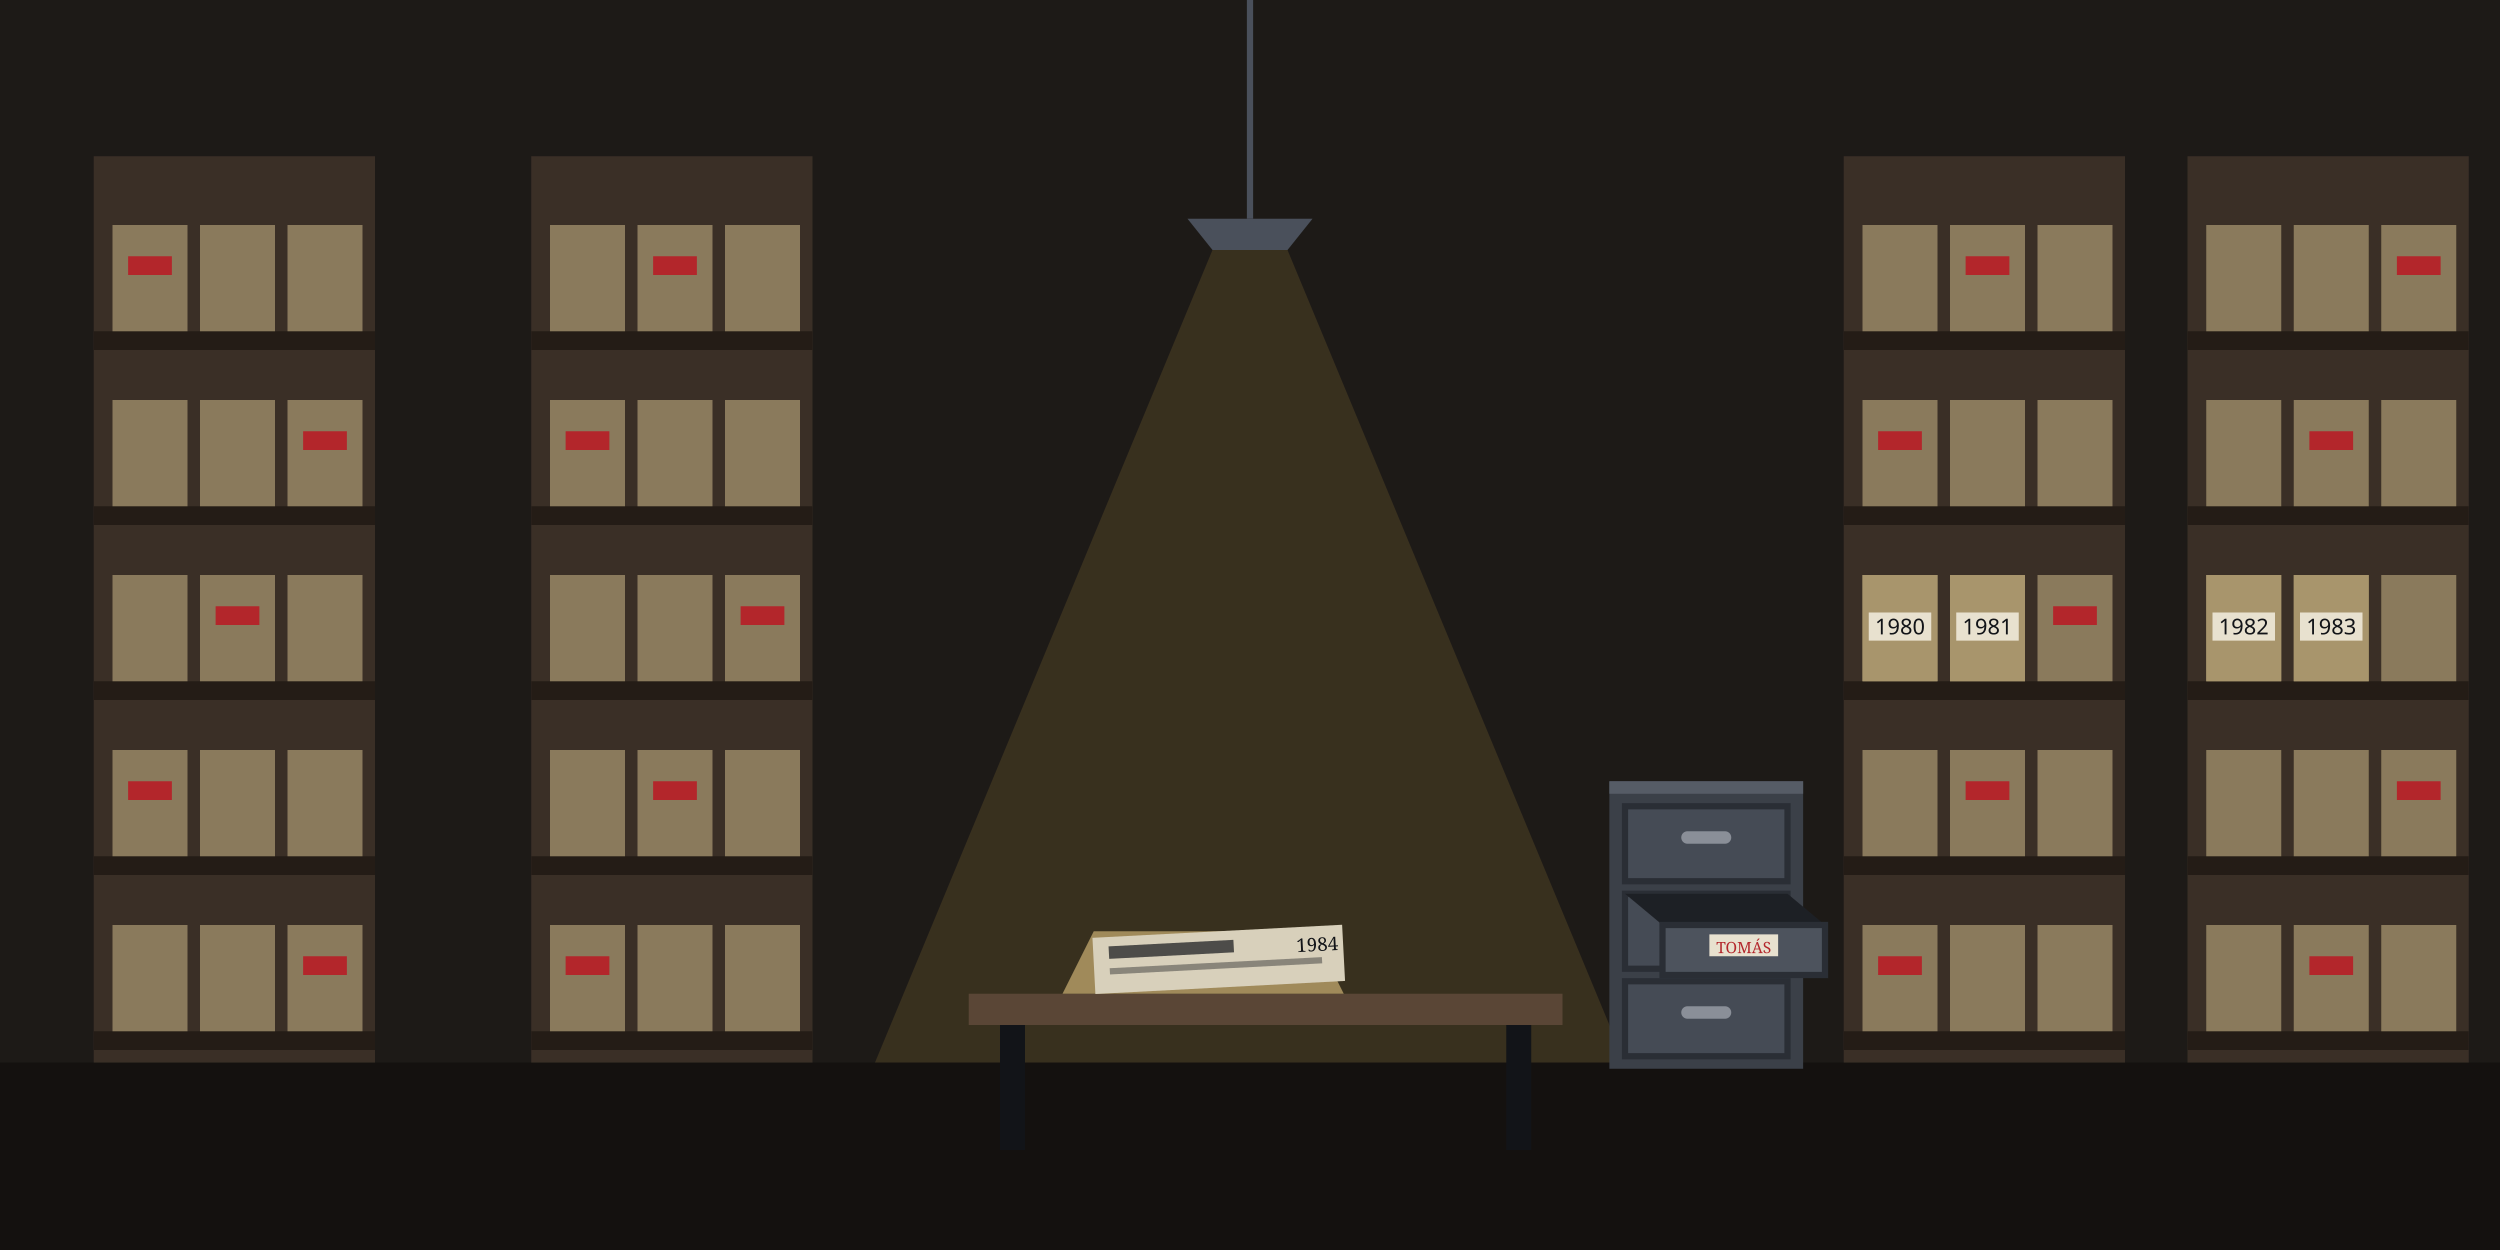
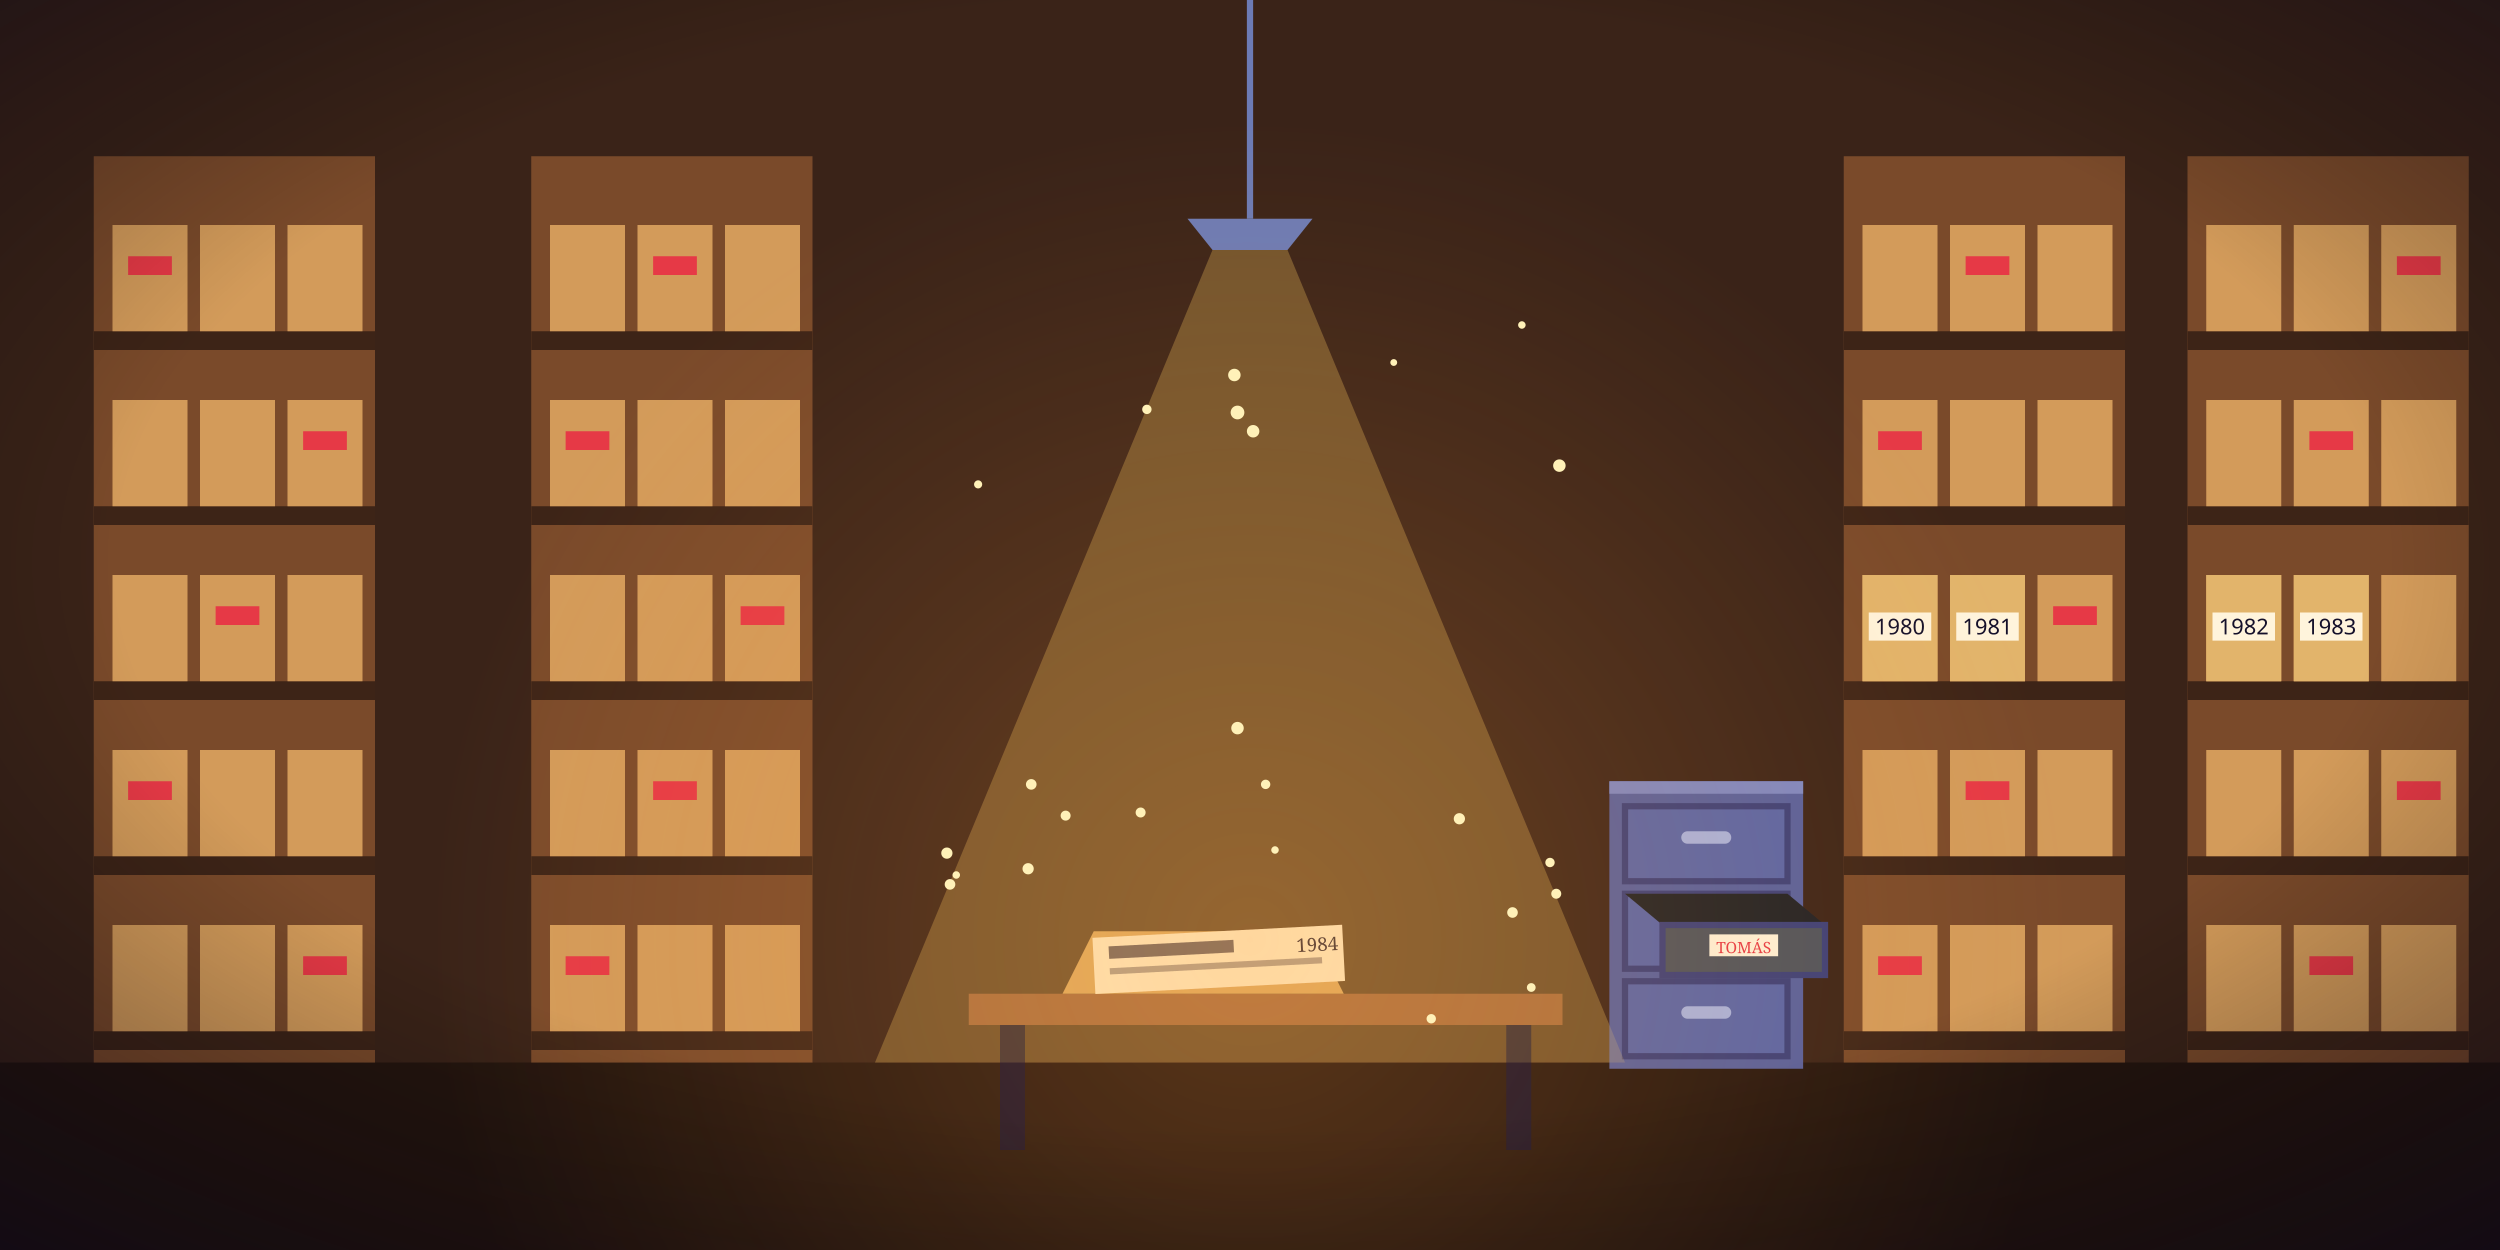
<svg xmlns="http://www.w3.org/2000/svg" viewBox="0 0 800 400" width="800" height="400">
  <defs />
-   <rect width="800" height="400" fill="#1d1a17" />
-   <rect y="340" width="800" height="60" fill="#14110f" />
-   <rect x="30" y="50" width="90" height="290" fill="#3a2f26" />
-   <rect x="30" y="106" width="90" height="6" fill="#241c16" />
-   <rect x="36" y="72" width="24" height="34" fill="#8a7a5c" />
-   <rect x="41" y="82" width="14" height="6" fill="#b3262b" />
-   <rect x="64" y="72" width="24" height="34" fill="#8a7a5c" />
-   <rect x="92" y="72" width="24" height="34" fill="#8a7a5c" />
-   <rect x="30" y="162" width="90" height="6" fill="#241c16" />
-   <rect x="36" y="128" width="24" height="34" fill="#8a7a5c" />
-   <rect x="64" y="128" width="24" height="34" fill="#8a7a5c" />
-   <rect x="92" y="128" width="24" height="34" fill="#8a7a5c" />
-   <rect x="97" y="138" width="14" height="6" fill="#b3262b" />
-   <rect x="30" y="218" width="90" height="6" fill="#241c16" />
-   <rect x="36" y="184" width="24" height="34" fill="#8a7a5c" />
-   <rect x="64" y="184" width="24" height="34" fill="#8a7a5c" />
-   <rect x="69" y="194" width="14" height="6" fill="#b3262b" />
-   <rect x="92" y="184" width="24" height="34" fill="#8a7a5c" />
-   <rect x="30" y="274" width="90" height="6" fill="#241c16" />
-   <rect x="36" y="240" width="24" height="34" fill="#8a7a5c" />
-   <rect x="41" y="250" width="14" height="6" fill="#b3262b" />
-   <rect x="64" y="240" width="24" height="34" fill="#8a7a5c" />
-   <rect x="92" y="240" width="24" height="34" fill="#8a7a5c" />
-   <rect x="30" y="330" width="90" height="6" fill="#241c16" />
-   <rect x="36" y="296" width="24" height="34" fill="#8a7a5c" />
-   <rect x="64" y="296" width="24" height="34" fill="#8a7a5c" />
-   <rect x="92" y="296" width="24" height="34" fill="#8a7a5c" />
-   <rect x="97" y="306" width="14" height="6" fill="#b3262b" />
-   <rect x="170" y="50" width="90" height="290" fill="#3a2f26" />
-   <rect x="170" y="106" width="90" height="6" fill="#241c16" />
-   <rect x="176" y="72" width="24" height="34" fill="#8a7a5c" />
-   <rect x="204" y="72" width="24" height="34" fill="#8a7a5c" />
-   <rect x="209" y="82" width="14" height="6" fill="#b3262b" />
-   <rect x="232" y="72" width="24" height="34" fill="#8a7a5c" />
-   <rect x="170" y="162" width="90" height="6" fill="#241c16" />
-   <rect x="176" y="128" width="24" height="34" fill="#8a7a5c" />
-   <rect x="181" y="138" width="14" height="6" fill="#b3262b" />
-   <rect x="204" y="128" width="24" height="34" fill="#8a7a5c" />
-   <rect x="232" y="128" width="24" height="34" fill="#8a7a5c" />
-   <rect x="170" y="218" width="90" height="6" fill="#241c16" />
-   <rect x="176" y="184" width="24" height="34" fill="#8a7a5c" />
-   <rect x="204" y="184" width="24" height="34" fill="#8a7a5c" />
-   <rect x="232" y="184" width="24" height="34" fill="#8a7a5c" />
-   <rect x="237" y="194" width="14" height="6" fill="#b3262b" />
-   <rect x="170" y="274" width="90" height="6" fill="#241c16" />
-   <rect x="176" y="240" width="24" height="34" fill="#8a7a5c" />
-   <rect x="204" y="240" width="24" height="34" fill="#8a7a5c" />
-   <rect x="209" y="250" width="14" height="6" fill="#b3262b" />
-   <rect x="232" y="240" width="24" height="34" fill="#8a7a5c" />
-   <rect x="170" y="330" width="90" height="6" fill="#241c16" />
-   <rect x="176" y="296" width="24" height="34" fill="#8a7a5c" />
-   <rect x="181" y="306" width="14" height="6" fill="#b3262b" />
-   <rect x="204" y="296" width="24" height="34" fill="#8a7a5c" />
-   <rect x="232" y="296" width="24" height="34" fill="#8a7a5c" />
-   <rect x="590" y="50" width="90" height="290" fill="#3a2f26" />
-   <rect x="590" y="106" width="90" height="6" fill="#241c16" />
-   <rect x="596" y="72" width="24" height="34" fill="#8a7a5c" />
-   <rect x="624" y="72" width="24" height="34" fill="#8a7a5c" />
-   <rect x="629" y="82" width="14" height="6" fill="#b3262b" />
-   <rect x="652" y="72" width="24" height="34" fill="#8a7a5c" />
-   <rect x="590" y="162" width="90" height="6" fill="#241c16" />
-   <rect x="596" y="128" width="24" height="34" fill="#8a7a5c" />
-   <rect x="601" y="138" width="14" height="6" fill="#b3262b" />
-   <rect x="624" y="128" width="24" height="34" fill="#8a7a5c" />
-   <rect x="652" y="128" width="24" height="34" fill="#8a7a5c" />
-   <rect x="590" y="218" width="90" height="6" fill="#241c16" />
-   <rect x="596" y="184" width="24" height="34" fill="#8a7a5c" />
-   <rect x="624" y="184" width="24" height="34" fill="#8a7a5c" />
-   <rect x="652" y="184" width="24" height="34" fill="#8a7a5c" />
-   <rect x="657" y="194" width="14" height="6" fill="#b3262b" />
-   <rect x="590" y="274" width="90" height="6" fill="#241c16" />
-   <rect x="596" y="240" width="24" height="34" fill="#8a7a5c" />
-   <rect x="624" y="240" width="24" height="34" fill="#8a7a5c" />
-   <rect x="629" y="250" width="14" height="6" fill="#b3262b" />
-   <rect x="652" y="240" width="24" height="34" fill="#8a7a5c" />
-   <rect x="590" y="330" width="90" height="6" fill="#241c16" />
-   <rect x="596" y="296" width="24" height="34" fill="#8a7a5c" />
-   <rect x="601" y="306" width="14" height="6" fill="#b3262b" />
-   <rect x="624" y="296" width="24" height="34" fill="#8a7a5c" />
-   <rect x="652" y="296" width="24" height="34" fill="#8a7a5c" />
-   <rect x="700" y="50" width="90" height="290" fill="#3a2f26" />
-   <rect x="700" y="106" width="90" height="6" fill="#241c16" />
-   <rect x="706" y="72" width="24" height="34" fill="#8a7a5c" />
-   <rect x="734" y="72" width="24" height="34" fill="#8a7a5c" />
-   <rect x="762" y="72" width="24" height="34" fill="#8a7a5c" />
-   <rect x="767" y="82" width="14" height="6" fill="#b3262b" />
-   <rect x="700" y="162" width="90" height="6" fill="#241c16" />
-   <rect x="706" y="128" width="24" height="34" fill="#8a7a5c" />
-   <rect x="734" y="128" width="24" height="34" fill="#8a7a5c" />
-   <rect x="739" y="138" width="14" height="6" fill="#b3262b" />
-   <rect x="762" y="128" width="24" height="34" fill="#8a7a5c" />
-   <rect x="700" y="218" width="90" height="6" fill="#241c16" />
-   <rect x="706" y="184" width="24" height="34" fill="#8a7a5c" />
-   <rect x="711" y="194" width="14" height="6" fill="#b3262b" />
-   <rect x="734" y="184" width="24" height="34" fill="#8a7a5c" />
-   <rect x="762" y="184" width="24" height="34" fill="#8a7a5c" />
-   <rect x="700" y="274" width="90" height="6" fill="#241c16" />
-   <rect x="706" y="240" width="24" height="34" fill="#8a7a5c" />
-   <rect x="734" y="240" width="24" height="34" fill="#8a7a5c" />
-   <rect x="762" y="240" width="24" height="34" fill="#8a7a5c" />
-   <rect x="767" y="250" width="14" height="6" fill="#b3262b" />
-   <rect x="700" y="330" width="90" height="6" fill="#241c16" />
-   <rect x="706" y="296" width="24" height="34" fill="#8a7a5c" />
-   <rect x="734" y="296" width="24" height="34" fill="#8a7a5c" />
-   <rect x="739" y="306" width="14" height="6" fill="#b3262b" />
-   <rect x="762" y="296" width="24" height="34" fill="#8a7a5c" />
-   <rect x="596" y="184" width="24" height="34" fill="#a8956c" />
-   <rect x="598" y="196" width="20" height="9" fill="#e8e1cf" />
-   <text x="608" y="203" font-family="sans-serif" font-size="7" fill="#121418" text-anchor="middle">1980</text>
-   <rect x="624" y="184" width="24" height="34" fill="#a8956c" />
-   <rect x="626" y="196" width="20" height="9" fill="#e8e1cf" />
-   <text x="636" y="203" font-family="sans-serif" font-size="7" fill="#121418" text-anchor="middle">1981</text>
-   <rect x="706" y="184" width="24" height="34" fill="#a8956c" />
-   <rect x="708" y="196" width="20" height="9" fill="#e8e1cf" />
-   <text x="718" y="203" font-family="sans-serif" font-size="7" fill="#121418" text-anchor="middle">1982</text>
-   <rect x="734" y="184" width="24" height="34" fill="#a8956c" />
-   <rect x="736" y="196" width="20" height="9" fill="#e8e1cf" />
-   <text x="746" y="203" font-family="sans-serif" font-size="7" fill="#121418" text-anchor="middle">1983</text>
-   <path d="M 400 0 L 400 70" stroke="#4a505b" stroke-width="2" />
-   <path d="M 380 70 L 420 70 L 412 80 L 388 80 Z" fill="#4a505b" />
-   <path d="M 388 80 L 412 80 L 520 340 L 280 340 Z" fill="#f2c14e" opacity="0.13" />
-   <rect x="310" y="318" width="190" height="10" fill="#5a4636" />
-   <rect x="320" y="328" width="8" height="40" fill="#121418" />
-   <rect x="482" y="328" width="8" height="40" fill="#121418" />
-   <path d="M 340 318 L 350 298 L 420 298 L 430 318 Z" fill="#a08a5a" />
-   <rect x="350" y="298" width="80" height="18" fill="#d8d0bb" transform="rotate(-3 390 307)" />
-   <rect x="355" y="301" width="40" height="4" fill="#121418" opacity="0.7" transform="rotate(-3 390 307)" />
-   <rect x="355" y="308" width="68" height="2" fill="#121418" opacity="0.4" transform="rotate(-3 390 307)" />
-   <text x="415" y="306" font-family="Georgia, serif" font-size="6" fill="#121418" transform="rotate(-3 390 307)">1984</text>
-   <rect x="515" y="250" width="62" height="92" fill="#3b4048" />
-   <rect x="515" y="250" width="62" height="4" fill="#565c66" />
-   <rect x="520" y="258" width="52" height="24" fill="#454b55" stroke="#2a2e35" stroke-width="2" />
-   <rect x="538" y="266" width="16" height="4" rx="2" fill="#8a8f98" />
-   <rect x="520" y="286" width="52" height="24" fill="#454b55" stroke="#2a2e35" stroke-width="2" />
-   <rect x="538" y="294" width="16" height="4" rx="2" fill="#8a8f98" />
-   <rect x="520" y="314" width="52" height="24" fill="#454b55" stroke="#2a2e35" stroke-width="2" />
-   <rect x="538" y="322" width="16" height="4" rx="2" fill="#8a8f98" />
+   <rect width="800" height="400" fill="#3a2318" />
+   <rect y="340" width="800" height="60" fill="#24150e" />
+   <rect x="30" y="50" width="90" height="290" fill="#7a4a2a" />
+   <rect x="30" y="106" width="90" height="6" fill="#3d2417" />
+   <rect x="36" y="72" width="24" height="34" fill="#d39b5a" />
+   <rect x="41" y="82" width="14" height="6" fill="#e63946" />
+   <rect x="64" y="72" width="24" height="34" fill="#d39b5a" />
+   <rect x="92" y="72" width="24" height="34" fill="#d39b5a" />
+   <rect x="30" y="162" width="90" height="6" fill="#3d2417" />
+   <rect x="36" y="128" width="24" height="34" fill="#d39b5a" />
+   <rect x="64" y="128" width="24" height="34" fill="#d39b5a" />
+   <rect x="92" y="128" width="24" height="34" fill="#d39b5a" />
+   <rect x="97" y="138" width="14" height="6" fill="#e63946" />
+   <rect x="30" y="218" width="90" height="6" fill="#3d2417" />
+   <rect x="36" y="184" width="24" height="34" fill="#d39b5a" />
+   <rect x="64" y="184" width="24" height="34" fill="#d39b5a" />
+   <rect x="69" y="194" width="14" height="6" fill="#e63946" />
+   <rect x="92" y="184" width="24" height="34" fill="#d39b5a" />
+   <rect x="30" y="274" width="90" height="6" fill="#3d2417" />
+   <rect x="36" y="240" width="24" height="34" fill="#d39b5a" />
+   <rect x="41" y="250" width="14" height="6" fill="#e63946" />
+   <rect x="64" y="240" width="24" height="34" fill="#d39b5a" />
+   <rect x="92" y="240" width="24" height="34" fill="#d39b5a" />
+   <rect x="30" y="330" width="90" height="6" fill="#3d2417" />
+   <rect x="36" y="296" width="24" height="34" fill="#d39b5a" />
+   <rect x="64" y="296" width="24" height="34" fill="#d39b5a" />
+   <rect x="92" y="296" width="24" height="34" fill="#d39b5a" />
+   <rect x="97" y="306" width="14" height="6" fill="#e63946" />
+   <rect x="170" y="50" width="90" height="290" fill="#7a4a2a" />
+   <rect x="170" y="106" width="90" height="6" fill="#3d2417" />
+   <rect x="176" y="72" width="24" height="34" fill="#d39b5a" />
+   <rect x="204" y="72" width="24" height="34" fill="#d39b5a" />
+   <rect x="209" y="82" width="14" height="6" fill="#e63946" />
+   <rect x="232" y="72" width="24" height="34" fill="#d39b5a" />
+   <rect x="170" y="162" width="90" height="6" fill="#3d2417" />
+   <rect x="176" y="128" width="24" height="34" fill="#d39b5a" />
+   <rect x="181" y="138" width="14" height="6" fill="#e63946" />
+   <rect x="204" y="128" width="24" height="34" fill="#d39b5a" />
+   <rect x="232" y="128" width="24" height="34" fill="#d39b5a" />
+   <rect x="170" y="218" width="90" height="6" fill="#3d2417" />
+   <rect x="176" y="184" width="24" height="34" fill="#d39b5a" />
+   <rect x="204" y="184" width="24" height="34" fill="#d39b5a" />
+   <rect x="232" y="184" width="24" height="34" fill="#d39b5a" />
+   <rect x="237" y="194" width="14" height="6" fill="#e63946" />
+   <rect x="170" y="274" width="90" height="6" fill="#3d2417" />
+   <rect x="176" y="240" width="24" height="34" fill="#d39b5a" />
+   <rect x="204" y="240" width="24" height="34" fill="#d39b5a" />
+   <rect x="209" y="250" width="14" height="6" fill="#e63946" />
+   <rect x="232" y="240" width="24" height="34" fill="#d39b5a" />
+   <rect x="170" y="330" width="90" height="6" fill="#3d2417" />
+   <rect x="176" y="296" width="24" height="34" fill="#d39b5a" />
+   <rect x="181" y="306" width="14" height="6" fill="#e63946" />
+   <rect x="204" y="296" width="24" height="34" fill="#d39b5a" />
+   <rect x="232" y="296" width="24" height="34" fill="#d39b5a" />
+   <rect x="590" y="50" width="90" height="290" fill="#7a4a2a" />
+   <rect x="590" y="106" width="90" height="6" fill="#3d2417" />
+   <rect x="596" y="72" width="24" height="34" fill="#d39b5a" />
+   <rect x="624" y="72" width="24" height="34" fill="#d39b5a" />
+   <rect x="629" y="82" width="14" height="6" fill="#e63946" />
+   <rect x="652" y="72" width="24" height="34" fill="#d39b5a" />
+   <rect x="590" y="162" width="90" height="6" fill="#3d2417" />
+   <rect x="596" y="128" width="24" height="34" fill="#d39b5a" />
+   <rect x="601" y="138" width="14" height="6" fill="#e63946" />
+   <rect x="624" y="128" width="24" height="34" fill="#d39b5a" />
+   <rect x="652" y="128" width="24" height="34" fill="#d39b5a" />
+   <rect x="590" y="218" width="90" height="6" fill="#3d2417" />
+   <rect x="596" y="184" width="24" height="34" fill="#d39b5a" />
+   <rect x="624" y="184" width="24" height="34" fill="#d39b5a" />
+   <rect x="652" y="184" width="24" height="34" fill="#d39b5a" />
+   <rect x="657" y="194" width="14" height="6" fill="#e63946" />
+   <rect x="590" y="274" width="90" height="6" fill="#3d2417" />
+   <rect x="596" y="240" width="24" height="34" fill="#d39b5a" />
+   <rect x="624" y="240" width="24" height="34" fill="#d39b5a" />
+   <rect x="629" y="250" width="14" height="6" fill="#e63946" />
+   <rect x="652" y="240" width="24" height="34" fill="#d39b5a" />
+   <rect x="590" y="330" width="90" height="6" fill="#3d2417" />
+   <rect x="596" y="296" width="24" height="34" fill="#d39b5a" />
+   <rect x="601" y="306" width="14" height="6" fill="#e63946" />
+   <rect x="624" y="296" width="24" height="34" fill="#d39b5a" />
+   <rect x="652" y="296" width="24" height="34" fill="#d39b5a" />
+   <rect x="700" y="50" width="90" height="290" fill="#7a4a2a" />
+   <rect x="700" y="106" width="90" height="6" fill="#3d2417" />
+   <rect x="706" y="72" width="24" height="34" fill="#d39b5a" />
+   <rect x="734" y="72" width="24" height="34" fill="#d39b5a" />
+   <rect x="762" y="72" width="24" height="34" fill="#d39b5a" />
+   <rect x="767" y="82" width="14" height="6" fill="#e63946" />
+   <rect x="700" y="162" width="90" height="6" fill="#3d2417" />
+   <rect x="706" y="128" width="24" height="34" fill="#d39b5a" />
+   <rect x="734" y="128" width="24" height="34" fill="#d39b5a" />
+   <rect x="739" y="138" width="14" height="6" fill="#e63946" />
+   <rect x="762" y="128" width="24" height="34" fill="#d39b5a" />
+   <rect x="700" y="218" width="90" height="6" fill="#3d2417" />
+   <rect x="706" y="184" width="24" height="34" fill="#d39b5a" />
+   <rect x="711" y="194" width="14" height="6" fill="#e63946" />
+   <rect x="734" y="184" width="24" height="34" fill="#d39b5a" />
+   <rect x="762" y="184" width="24" height="34" fill="#d39b5a" />
+   <rect x="700" y="274" width="90" height="6" fill="#3d2417" />
+   <rect x="706" y="240" width="24" height="34" fill="#d39b5a" />
+   <rect x="734" y="240" width="24" height="34" fill="#d39b5a" />
+   <rect x="762" y="240" width="24" height="34" fill="#d39b5a" />
+   <rect x="767" y="250" width="14" height="6" fill="#e63946" />
+   <rect x="700" y="330" width="90" height="6" fill="#3d2417" />
+   <rect x="706" y="296" width="24" height="34" fill="#d39b5a" />
+   <rect x="734" y="296" width="24" height="34" fill="#d39b5a" />
+   <rect x="739" y="306" width="14" height="6" fill="#e63946" />
+   <rect x="762" y="296" width="24" height="34" fill="#d39b5a" />
+   <rect x="596" y="184" width="24" height="34" fill="#e2b46b" />
+   <rect x="598" y="196" width="20" height="9" fill="#fff4dc" />
+   <text x="608" y="203" font-family="sans-serif" font-size="7" fill="#14102a" text-anchor="middle">1980</text>
+   <rect x="624" y="184" width="24" height="34" fill="#e2b46b" />
+   <rect x="626" y="196" width="20" height="9" fill="#fff4dc" />
+   <text x="636" y="203" font-family="sans-serif" font-size="7" fill="#14102a" text-anchor="middle">1981</text>
+   <rect x="706" y="184" width="24" height="34" fill="#e2b46b" />
+   <rect x="708" y="196" width="20" height="9" fill="#fff4dc" />
+   <text x="718" y="203" font-family="sans-serif" font-size="7" fill="#14102a" text-anchor="middle">1982</text>
+   <rect x="734" y="184" width="24" height="34" fill="#e2b46b" />
+   <rect x="736" y="196" width="20" height="9" fill="#fff4dc" />
+   <text x="746" y="203" font-family="sans-serif" font-size="7" fill="#14102a" text-anchor="middle">1983</text>
+   <path d="M 400 0 L 400 70" stroke="#6c7bb5" stroke-width="2" />
+   <path d="M 380 70 L 420 70 L 412 80 L 388 80 Z" fill="#6c7bb5" />
+   <path d="M 388 80 L 412 80 L 520 340 L 280 340 Z" fill="#ffc94d" opacity="0.13" />
+   <rect x="310" y="318" width="190" height="10" fill="#9a5b34" />
+   <rect x="320" y="328" width="8" height="40" fill="#14102a" />
+   <rect x="482" y="328" width="8" height="40" fill="#14102a" />
+   <path d="M 340 318 L 350 298 L 420 298 L 430 318 Z" fill="#d9a45a" />
+   <rect x="350" y="298" width="80" height="18" fill="#fff0d0" transform="rotate(-3 390 307)" />
+   <rect x="355" y="301" width="40" height="4" fill="#14102a" opacity="0.7" transform="rotate(-3 390 307)" />
+   <rect x="355" y="308" width="68" height="2" fill="#14102a" opacity="0.4" transform="rotate(-3 390 307)" />
+   <text x="415" y="306" font-family="Georgia, serif" font-size="6" fill="#14102a" transform="rotate(-3 390 307)">1984</text>
+   <rect x="515" y="250" width="62" height="92" fill="#56609e" />
+   <rect x="515" y="250" width="62" height="4" fill="#7d88c4" />
+   <rect x="520" y="258" width="52" height="24" fill="#5865a8" stroke="#3a3f7a" stroke-width="2" />
+   <rect x="538" y="266" width="16" height="4" rx="2" fill="#a7b3e0" />
+   <rect x="520" y="286" width="52" height="24" fill="#5865a8" stroke="#3a3f7a" stroke-width="2" />
+   <rect x="538" y="294" width="16" height="4" rx="2" fill="#a7b3e0" />
+   <rect x="520" y="314" width="52" height="24" fill="#5865a8" stroke="#3a3f7a" stroke-width="2" />
+   <rect x="538" y="322" width="16" height="4" rx="2" fill="#a7b3e0" />
  <path d="M 520 286 L 572 286 L 584 296 L 532 296 Z" fill="#1d2025" />
-   <rect x="532" y="296" width="52" height="16" fill="#4d535d" stroke="#2a2e35" stroke-width="2" />
-   <rect x="547" y="299" width="22" height="7" fill="#e8e1cf" />
-   <text x="558" y="305" font-family="Georgia, serif" font-size="5" fill="#b3262b" text-anchor="middle">TOMÁS</text>
+   <rect x="532" y="296" width="52" height="16" fill="#4d535d" stroke="#3a3f7a" stroke-width="2" />
+   <rect x="547" y="299" width="22" height="7" fill="#fff4dc" />
+   <text x="558" y="305" font-family="Georgia, serif" font-size="5" fill="#e63946" text-anchor="middle">TOMÁS</text>
+   <style>
+ .pulse { animation: pulse 3s ease-in-out infinite; transform-box: fill-box; transform-origin: center; }
+ .flicker { animation: flicker 4s steps(1) infinite; }
+ .twinkle { animation: twinkle 3s ease-in-out infinite; }
+ .lid { animation: lid 6s ease-in-out infinite; transform-box: fill-box; transform-origin: center; transform: scaleY(0); }
+ .rain { animation: rain 0.9s linear infinite; }
+ .drift { animation: drift 12s ease-in-out infinite alternate; }
+ .rise { animation: rise 7s linear infinite; }
+ .fall { animation: fall 2.6s ease-in infinite; }
+ .blink { animation: blink 1.2s steps(1) infinite; }
+ .sweep { animation: sweep 9s ease-in-out infinite alternate; transform-origin: 360px 20px; }
+ .wave { animation: wave 3s ease-out infinite; transform-box: fill-box; transform-origin: center; }
+ .bounce { animation: bounce 0.6s ease-in-out infinite alternate; transform-box: fill-box; transform-origin: bottom; }
+ @keyframes pulse { 0%, 100% { opacity: 0.35; transform: scale(1); } 50% { opacity: 0.9; transform: scale(1.12); } }
+ @keyframes flicker { 0%, 100% { opacity: 1; } 31% { opacity: 0.55; } 33% { opacity: 1; } 67% { opacity: 0.7; } 69% { opacity: 1; } }
+ @keyframes twinkle { 0%, 100% { opacity: 0.25; } 50% { opacity: 1; } }
+ @keyframes lid { 0%, 90%, 100% { transform: scaleY(0); } 94%, 96% { transform: scaleY(1); } }
+ @keyframes rain { from { transform: translate(0, -60px); } to { transform: translate(-18px, 420px); } }
+ @keyframes drift { from { transform: translateX(-30px); } to { transform: translateX(30px); } }
+ @keyframes rise { 0% { transform: translateY(0); opacity: 0; } 20% { opacity: 0.8; } 100% { transform: translateY(-160px); opacity: 0; } }
+ @keyframes fall { 0% { transform: translateY(0); opacity: 0; } 10% { opacity: 1; } 100% { transform: translateY(240px); opacity: 0; } }
+ @keyframes blink { 0%, 100% { opacity: 1; } 50% { opacity: 0.15; } }
+ @keyframes sweep { from { transform: rotate(-25deg); } to { transform: rotate(25deg); } }
+ @keyframes wave { 0% { transform: scale(0.6); opacity: 0.8; } 100% { transform: scale(1.6); opacity: 0; } }
+ @keyframes bounce { from { transform: scaleY(0.3); } to { transform: scaleY(1); } }
+ </style>
+   <path class="flicker" d="M 388 80 L 412 80 L 520 340 L 280 340 Z" fill="#ffd36e" opacity="0.18" />
+   <radialGradient id="l400300260">
+     <stop offset="0" stop-color="#ff9a3c" stop-opacity="0.25" />
+     <stop offset="1" stop-color="#ff9a3c" stop-opacity="0" />
+   </radialGradient>
+   <circle cx="400" cy="300" r="260" fill="url(#l400300260)" />
+   <circle class="rise" cx="408" cy="272" r="1.2" fill="#fff1b8" style="animation-delay:-0.3s" />
+   <circle class="rise" cx="498" cy="286" r="1.6" fill="#fff1b8" style="animation-delay:-1.2s" />
+   <circle class="rise" cx="303" cy="273" r="1.8" fill="#fff1b8" style="animation-delay:-5.6s" />
+   <circle class="rise" cx="341" cy="261" r="1.6" fill="#fff1b8" style="animation-delay:-2.7s" />
+   <circle class="rise" cx="458" cy="326" r="1.5" fill="#fff1b8" style="animation-delay:-0.6s" />
+   <circle class="rise" cx="313" cy="155" r="1.3" fill="#fff1b8" style="animation-delay:-7.0s" />
+   <circle class="rise" cx="395" cy="120" r="2.0" fill="#fff1b8" style="animation-delay:-5.9s" />
+   <circle class="rise" cx="490" cy="316" r="1.4" fill="#fff1b8" style="animation-delay:-2.5s" />
+   <circle class="rise" cx="496" cy="276" r="1.5" fill="#fff1b8" style="animation-delay:-3.6s" />
+   <circle class="rise" cx="365" cy="260" r="1.6" fill="#fff1b8" style="animation-delay:-2.3s" />
+   <circle class="rise" cx="367" cy="131" r="1.5" fill="#fff1b8" style="animation-delay:-4.3s" />
+   <circle class="rise" cx="306" cy="280" r="1.2" fill="#fff1b8" style="animation-delay:-5.3s" />
+   <circle class="rise" cx="405" cy="251" r="1.5" fill="#fff1b8" style="animation-delay:-0.4s" />
+   <circle class="rise" cx="401" cy="138" r="2.0" fill="#fff1b8" style="animation-delay:-4.9s" />
+   <circle class="rise" cx="499" cy="149" r="2.0" fill="#fff1b8" style="animation-delay:-1.6s" />
+   <circle class="rise" cx="396" cy="132" r="2.2" fill="#fff1b8" style="animation-delay:-5.5s" />
+   <circle class="rise" cx="467" cy="262" r="1.8" fill="#fff1b8" style="animation-delay:-5.6s" />
+   <circle class="rise" cx="330" cy="251" r="1.7" fill="#fff1b8" style="animation-delay:-3.1s" />
+   <circle class="rise" cx="304" cy="283" r="1.7" fill="#fff1b8" style="animation-delay:-6.7s" />
+   <circle class="rise" cx="446" cy="116" r="1.1" fill="#fff1b8" style="animation-delay:-5.3s" />
+   <circle class="rise" cx="329" cy="278" r="1.8" fill="#fff1b8" style="animation-delay:-3.4s" />
+   <circle class="rise" cx="396" cy="233" r="2.0" fill="#fff1b8" style="animation-delay:-1.2s" />
+   <circle class="rise" cx="487" cy="104" r="1.2" fill="#fff1b8" style="animation-delay:-2.2s" />
+   <circle class="rise" cx="484" cy="292" r="1.7" fill="#fff1b8" style="animation-delay:-6.4s" />
+   <radialGradient id="vignette" cx="0.5" cy="0.45" r="0.75">
+     <stop offset="0.6" stop-color="#000" stop-opacity="0" />
+     <stop offset="1" stop-color="#05021a" stop-opacity="0.55" />
+   </radialGradient>
+   <rect width="800" height="400" fill="url(#vignette)" />
</svg>
